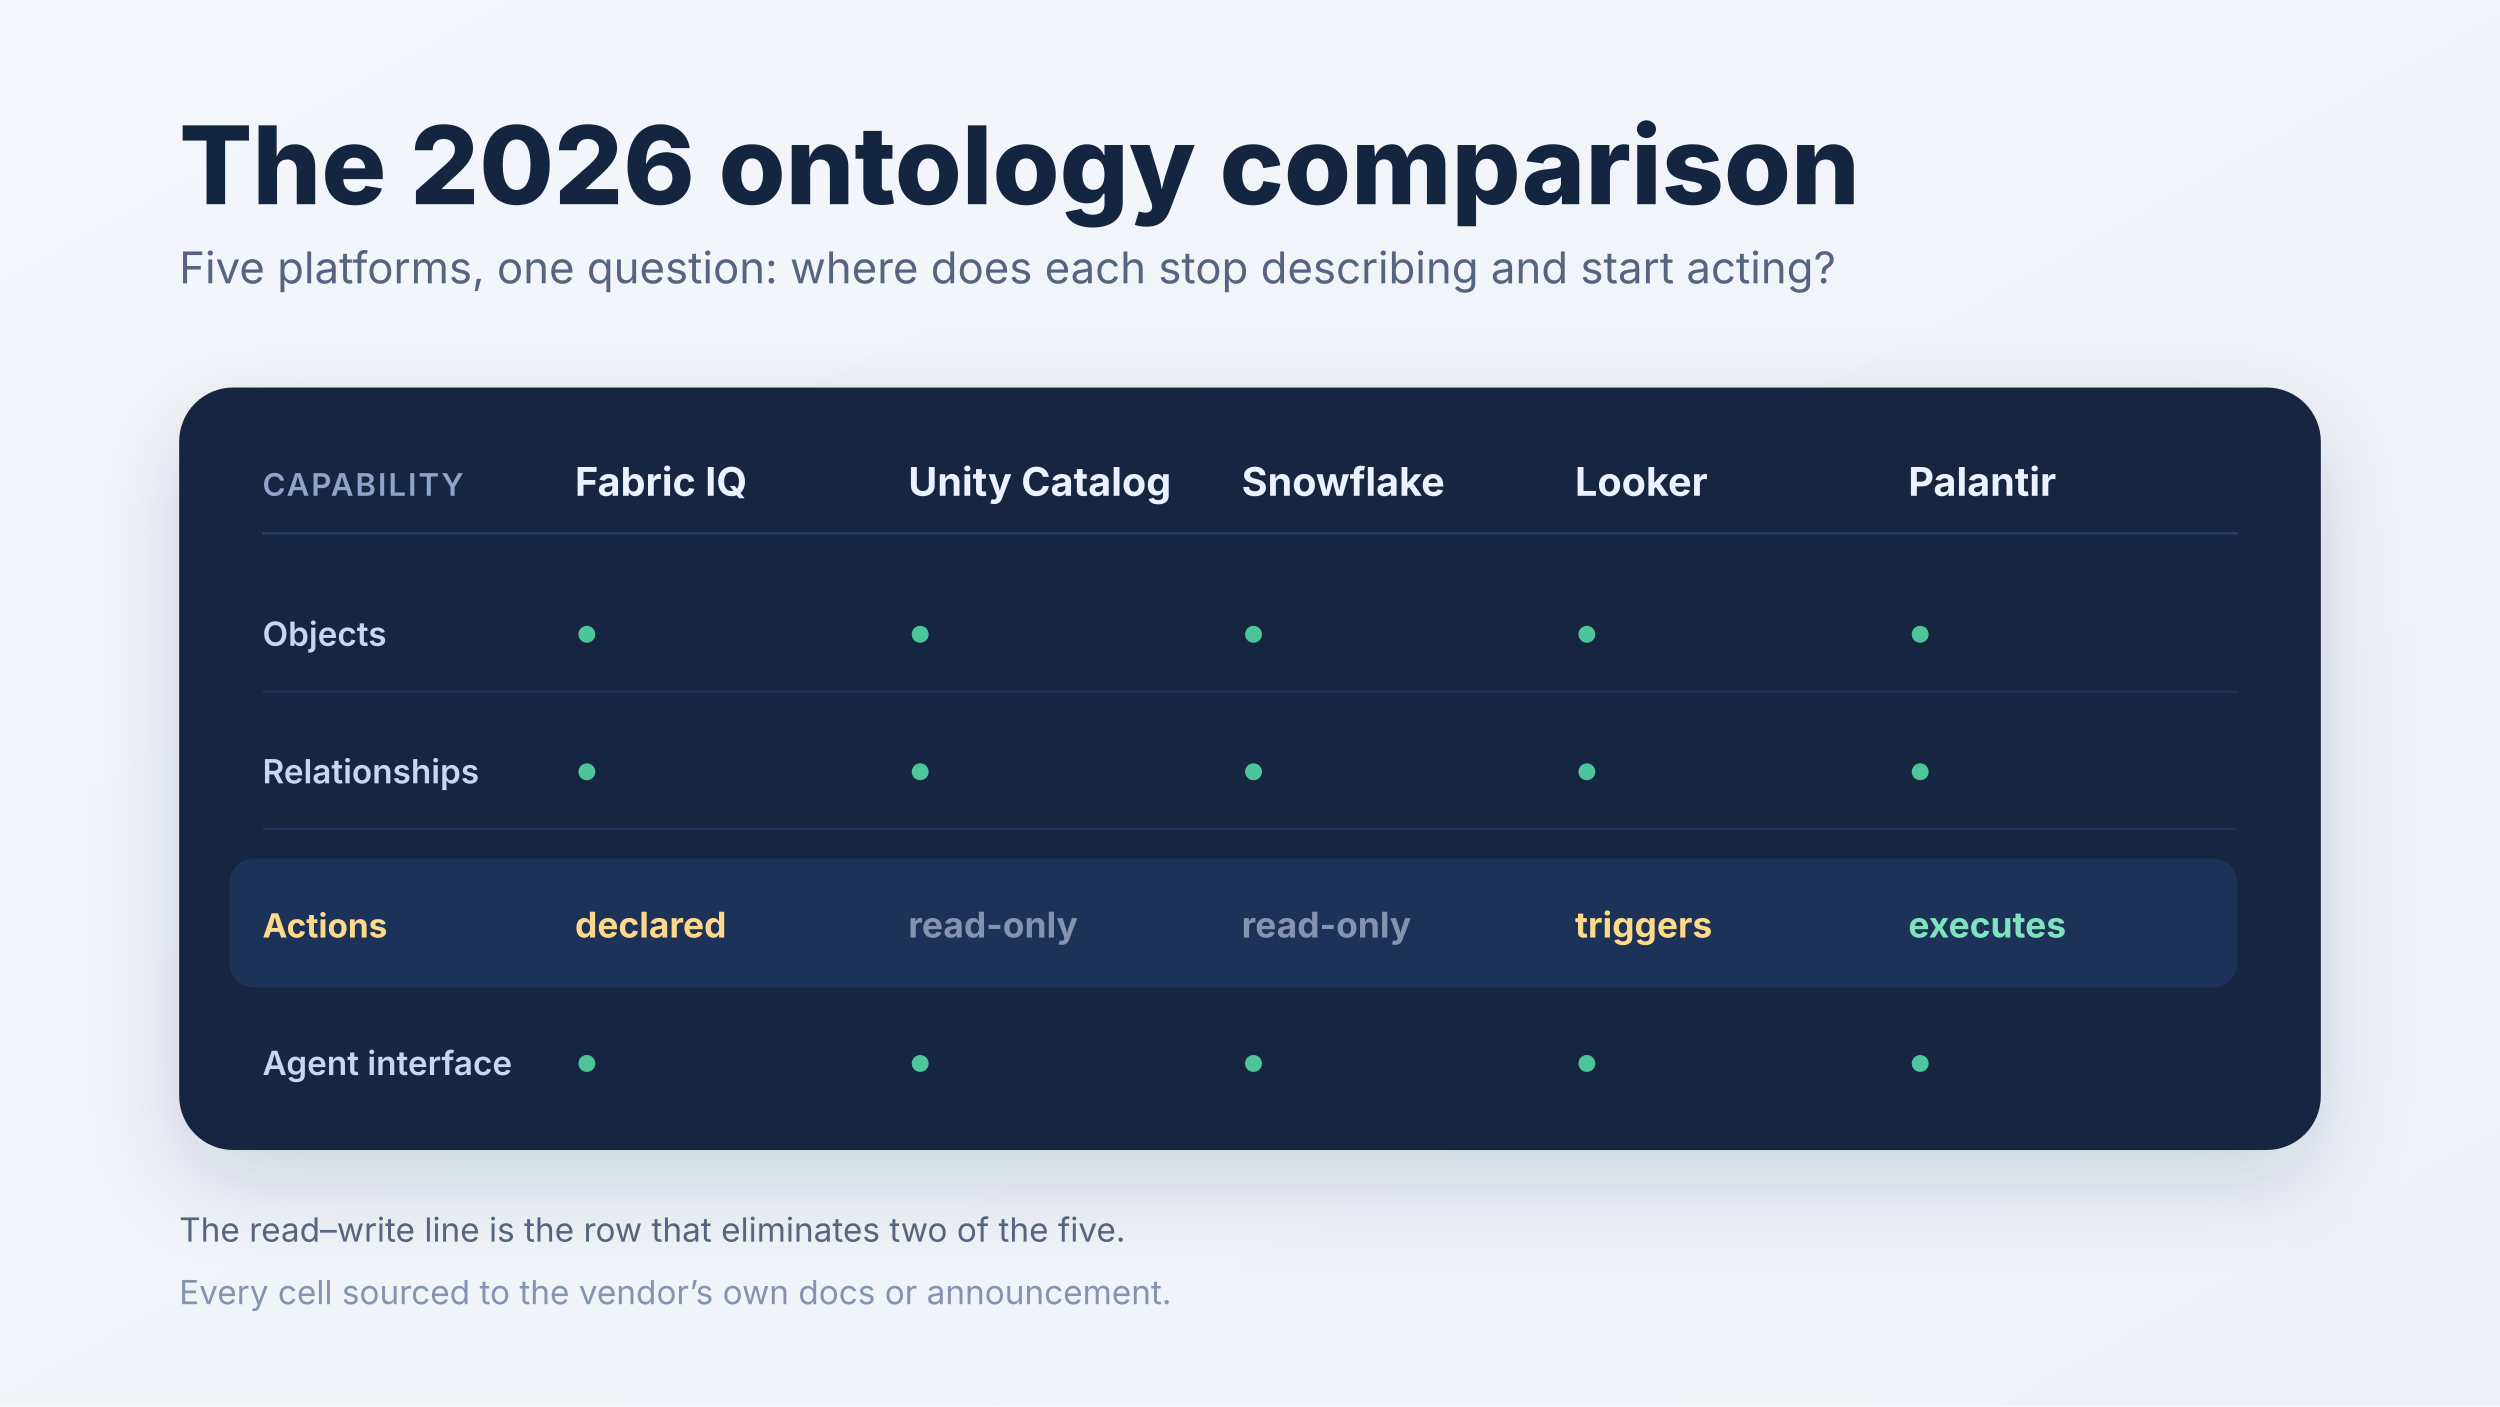
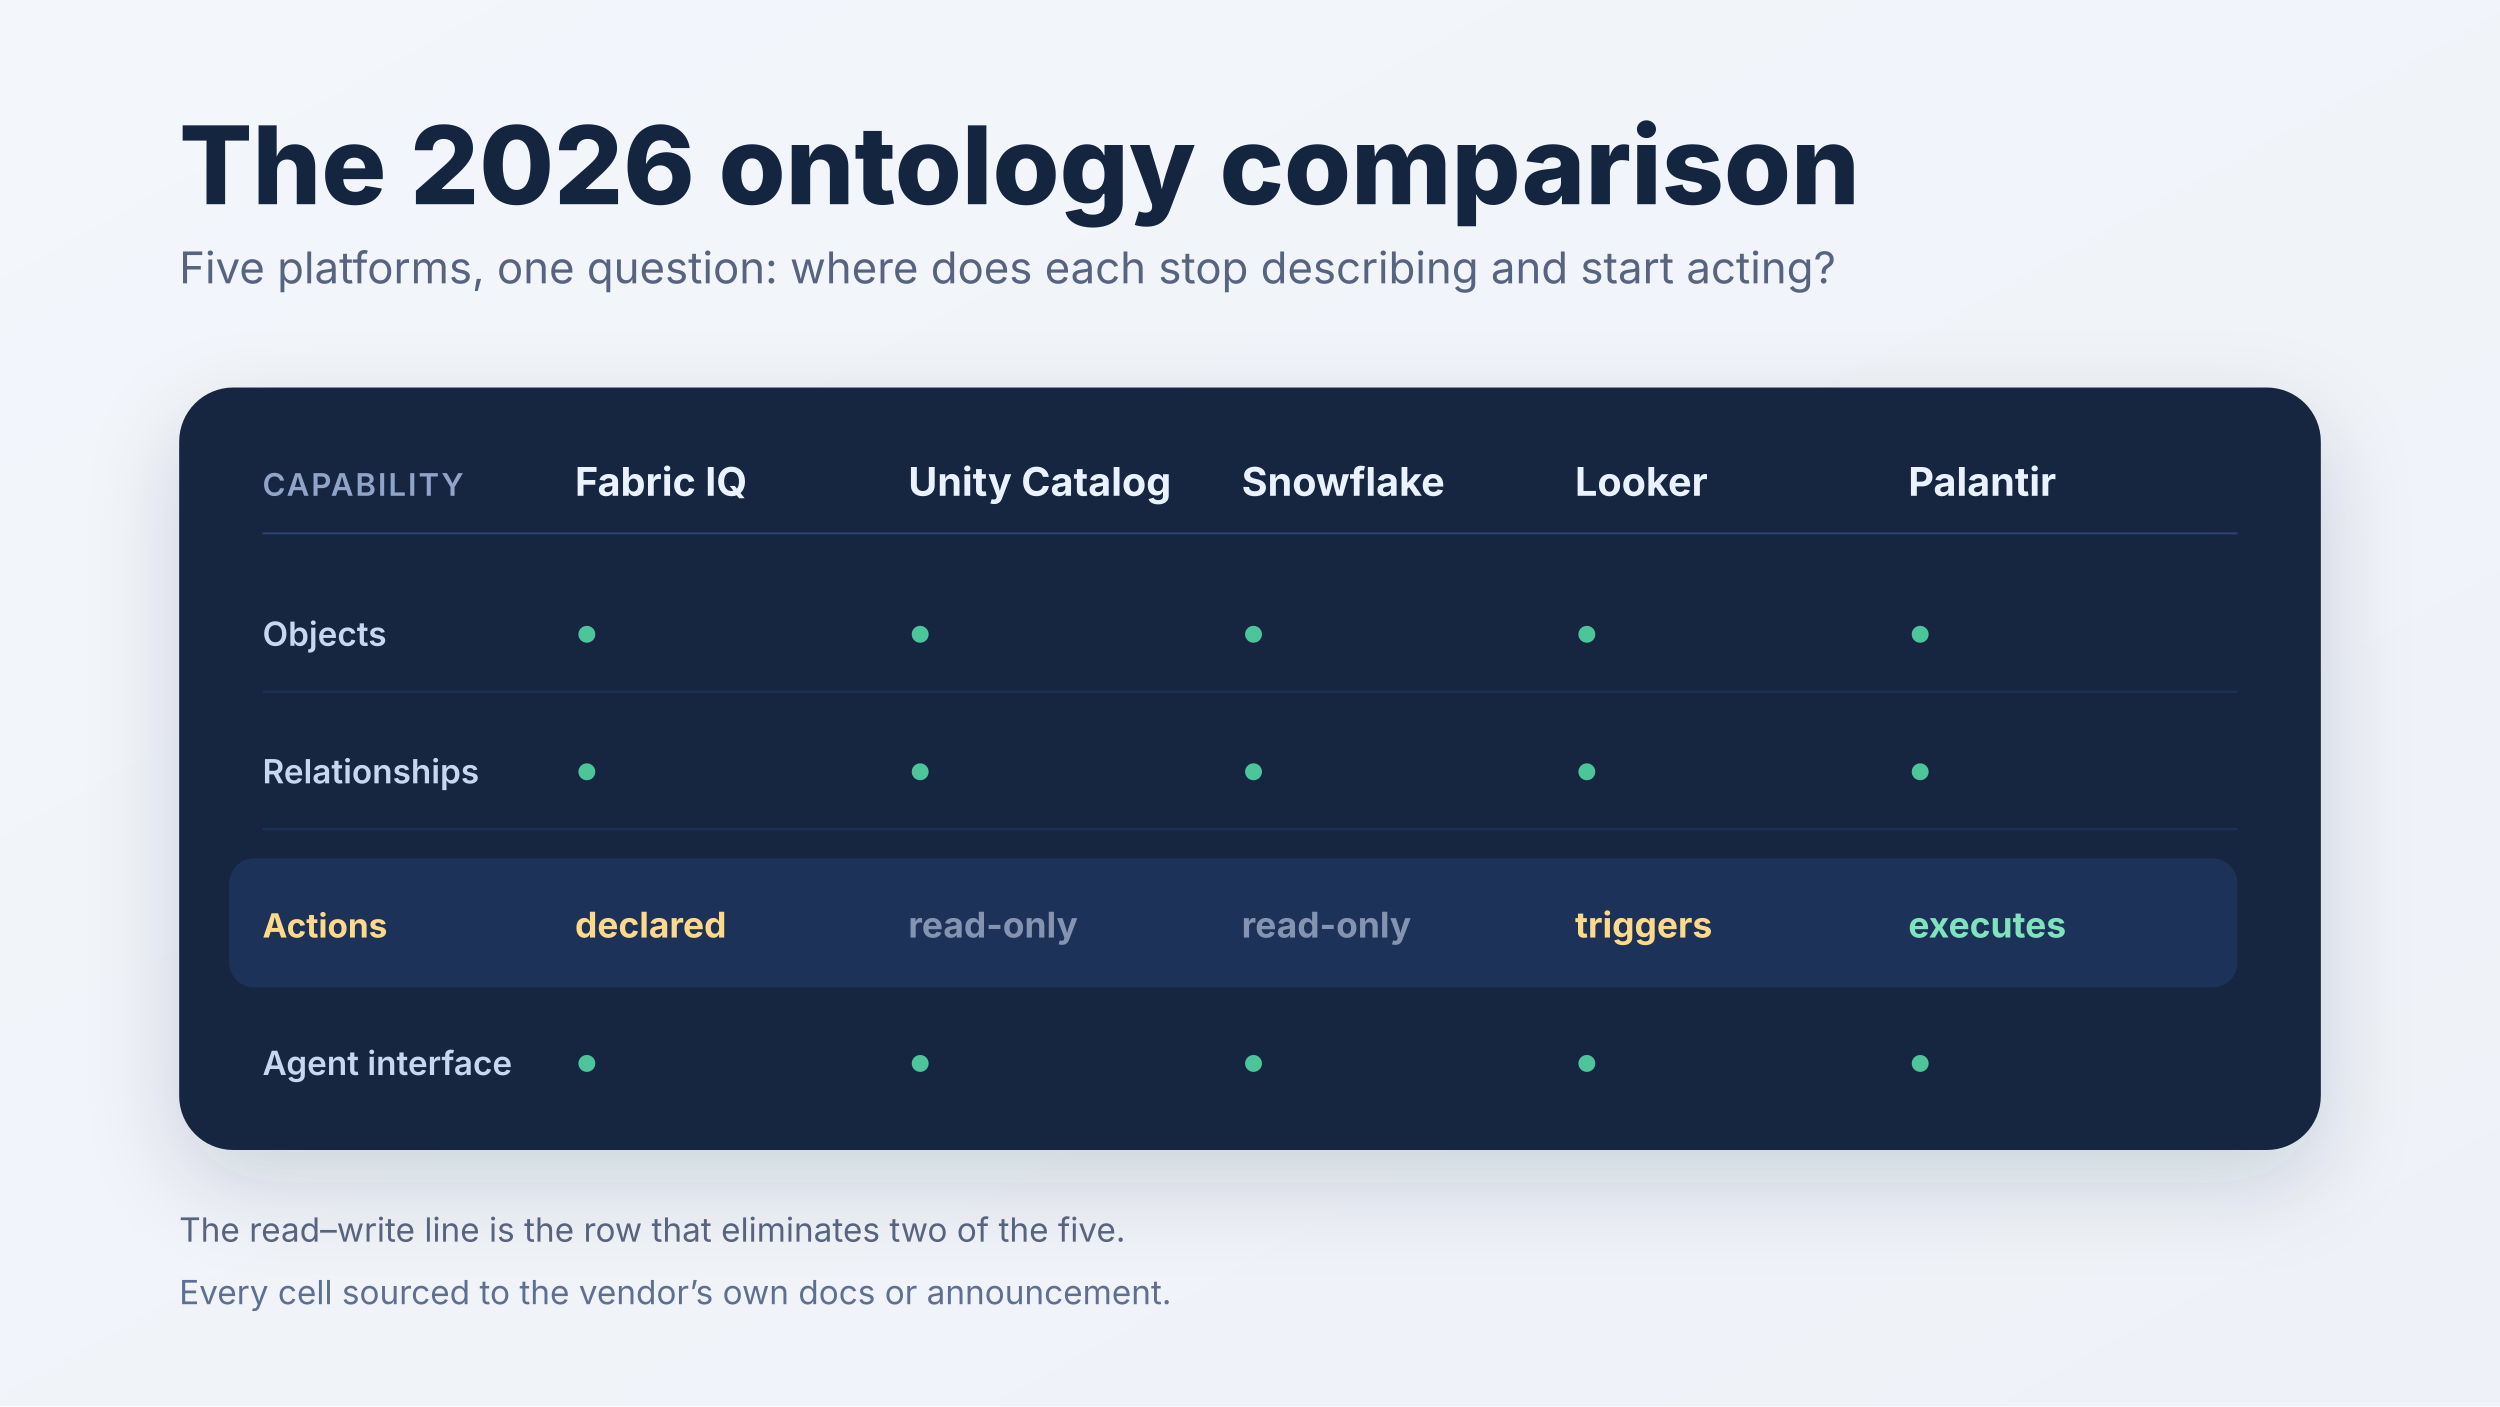
<svg xmlns="http://www.w3.org/2000/svg" viewBox="0 0 1200 675" role="img" aria-label="The 2026 ontology comparison: Fabric IQ, Unity Catalog, Snowflake, Looker and Palantir Foundry compared on objects, relationships, actions and agent interface. All five model objects and relationships; on actions Fabric IQ declares, Unity Catalog and Snowflake are read-only, Looker triggers downstream actions, Palantir executes.">
  <defs>
    <linearGradient id="bg" x1="0" x2="1" y1="0" y2="1">
      <stop stop-color="#f3f6fb" />
      <stop offset="1" stop-color="#eef2f8" />
    </linearGradient>
    <filter id="shadow" x="-20%" y="-20%" width="140%" height="150%">
      <feDropShadow dx="0" dy="16" stdDeviation="22" flood-color="#16243f" flood-opacity=".16" />
    </filter>
    <style>
      text{font-family:-apple-system,BlinkMacSystemFont,"Segoe UI",sans-serif;fill:#142540}
      .title{font-size:52px;font-weight:780}
      .sub{font-size:21px;fill:#566480}
      .vendor{font-size:19px;font-weight:740;fill:#eaf1ff}
      .head{font-size:15px;fill:#8fa4c8;font-weight:640;letter-spacing:.06em}
      .rowlbl{font-size:16px;fill:#c8d6f0;font-weight:640}
      .rowkey{font-size:16px;fill:#ffd98a;font-weight:740}
      .dot{font-size:26px;font-weight:760;fill:#4ec59a}
      .yes{font-size:17px;font-weight:740;fill:#7fe3bd}
      .warn{font-size:17px;font-weight:740;fill:#ffd98a}
      .no{font-size:17px;font-weight:700;fill:#8494b0}
      .foot{font-size:16px;fill:#566480}
-       .footdim{font-size:16px;fill:#8494b0}
+       .footdim{font-size:16px;fill:#5e7092}
    </style>
  </defs>
  <rect width="1200" height="675" fill="url(#bg)" />
  <text x="86" y="98" class="title">The 2026 ontology comparison</text>
  <text x="86" y="136" class="sub">Five platforms, one question: where does each stop describing and start acting?</text>
  <g transform="translate(86 186)" filter="url(#shadow)">
    <rect width="1028" height="366" rx="26" fill="#142540" />
    <text x="40" y="52" class="head">CAPABILITY</text>
    <text x="190" y="52" class="vendor">Fabric IQ</text>
    <text x="350" y="52" class="vendor">Unity Catalog</text>
    <text x="510" y="52" class="vendor">Snowflake</text>
    <text x="670" y="52" class="vendor">Looker</text>
    <text x="830" y="52" class="vendor">Palantir</text>
    <line x1="40" y1="70" x2="988" y2="70" stroke="#2b4373" />
    <text x="40" y="124" class="rowlbl">Objects</text>
    <text x="190" y="126" class="dot">•</text>
    <text x="350" y="126" class="dot">•</text>
    <text x="510" y="126" class="dot">•</text>
    <text x="670" y="126" class="dot">•</text>
    <text x="830" y="126" class="dot">•</text>
    <line x1="40" y1="146" x2="988" y2="146" stroke="#1d3258" />
    <text x="40" y="190" class="rowlbl">Relationships</text>
    <text x="190" y="192" class="dot">•</text>
    <text x="350" y="192" class="dot">•</text>
    <text x="510" y="192" class="dot">•</text>
    <text x="670" y="192" class="dot">•</text>
    <text x="830" y="192" class="dot">•</text>
    <line x1="40" y1="212" x2="988" y2="212" stroke="#1d3258" />
    <rect x="24" y="226" width="964" height="62" rx="12" fill="#1d3258" />
    <text x="40" y="264" class="rowkey">Actions</text>
    <text x="190" y="264" class="warn">declared</text>
    <text x="350" y="264" class="no">read-only</text>
    <text x="510" y="264" class="no">read-only</text>
    <text x="670" y="264" class="warn">triggers</text>
    <text x="830" y="264" class="yes">executes</text>
    <text x="40" y="330" class="rowlbl">Agent interface</text>
    <text x="190" y="332" class="dot">•</text>
    <text x="350" y="332" class="dot">•</text>
    <text x="510" y="332" class="dot">•</text>
    <text x="670" y="332" class="dot">•</text>
    <text x="830" y="332" class="dot">•</text>
  </g>
  <text x="86" y="596" class="foot">The read–write line is the row that eliminates two of the five.</text>
  <text x="86" y="626" class="footdim">Every cell sourced to the vendor’s own docs or announcement.</text>
</svg>
